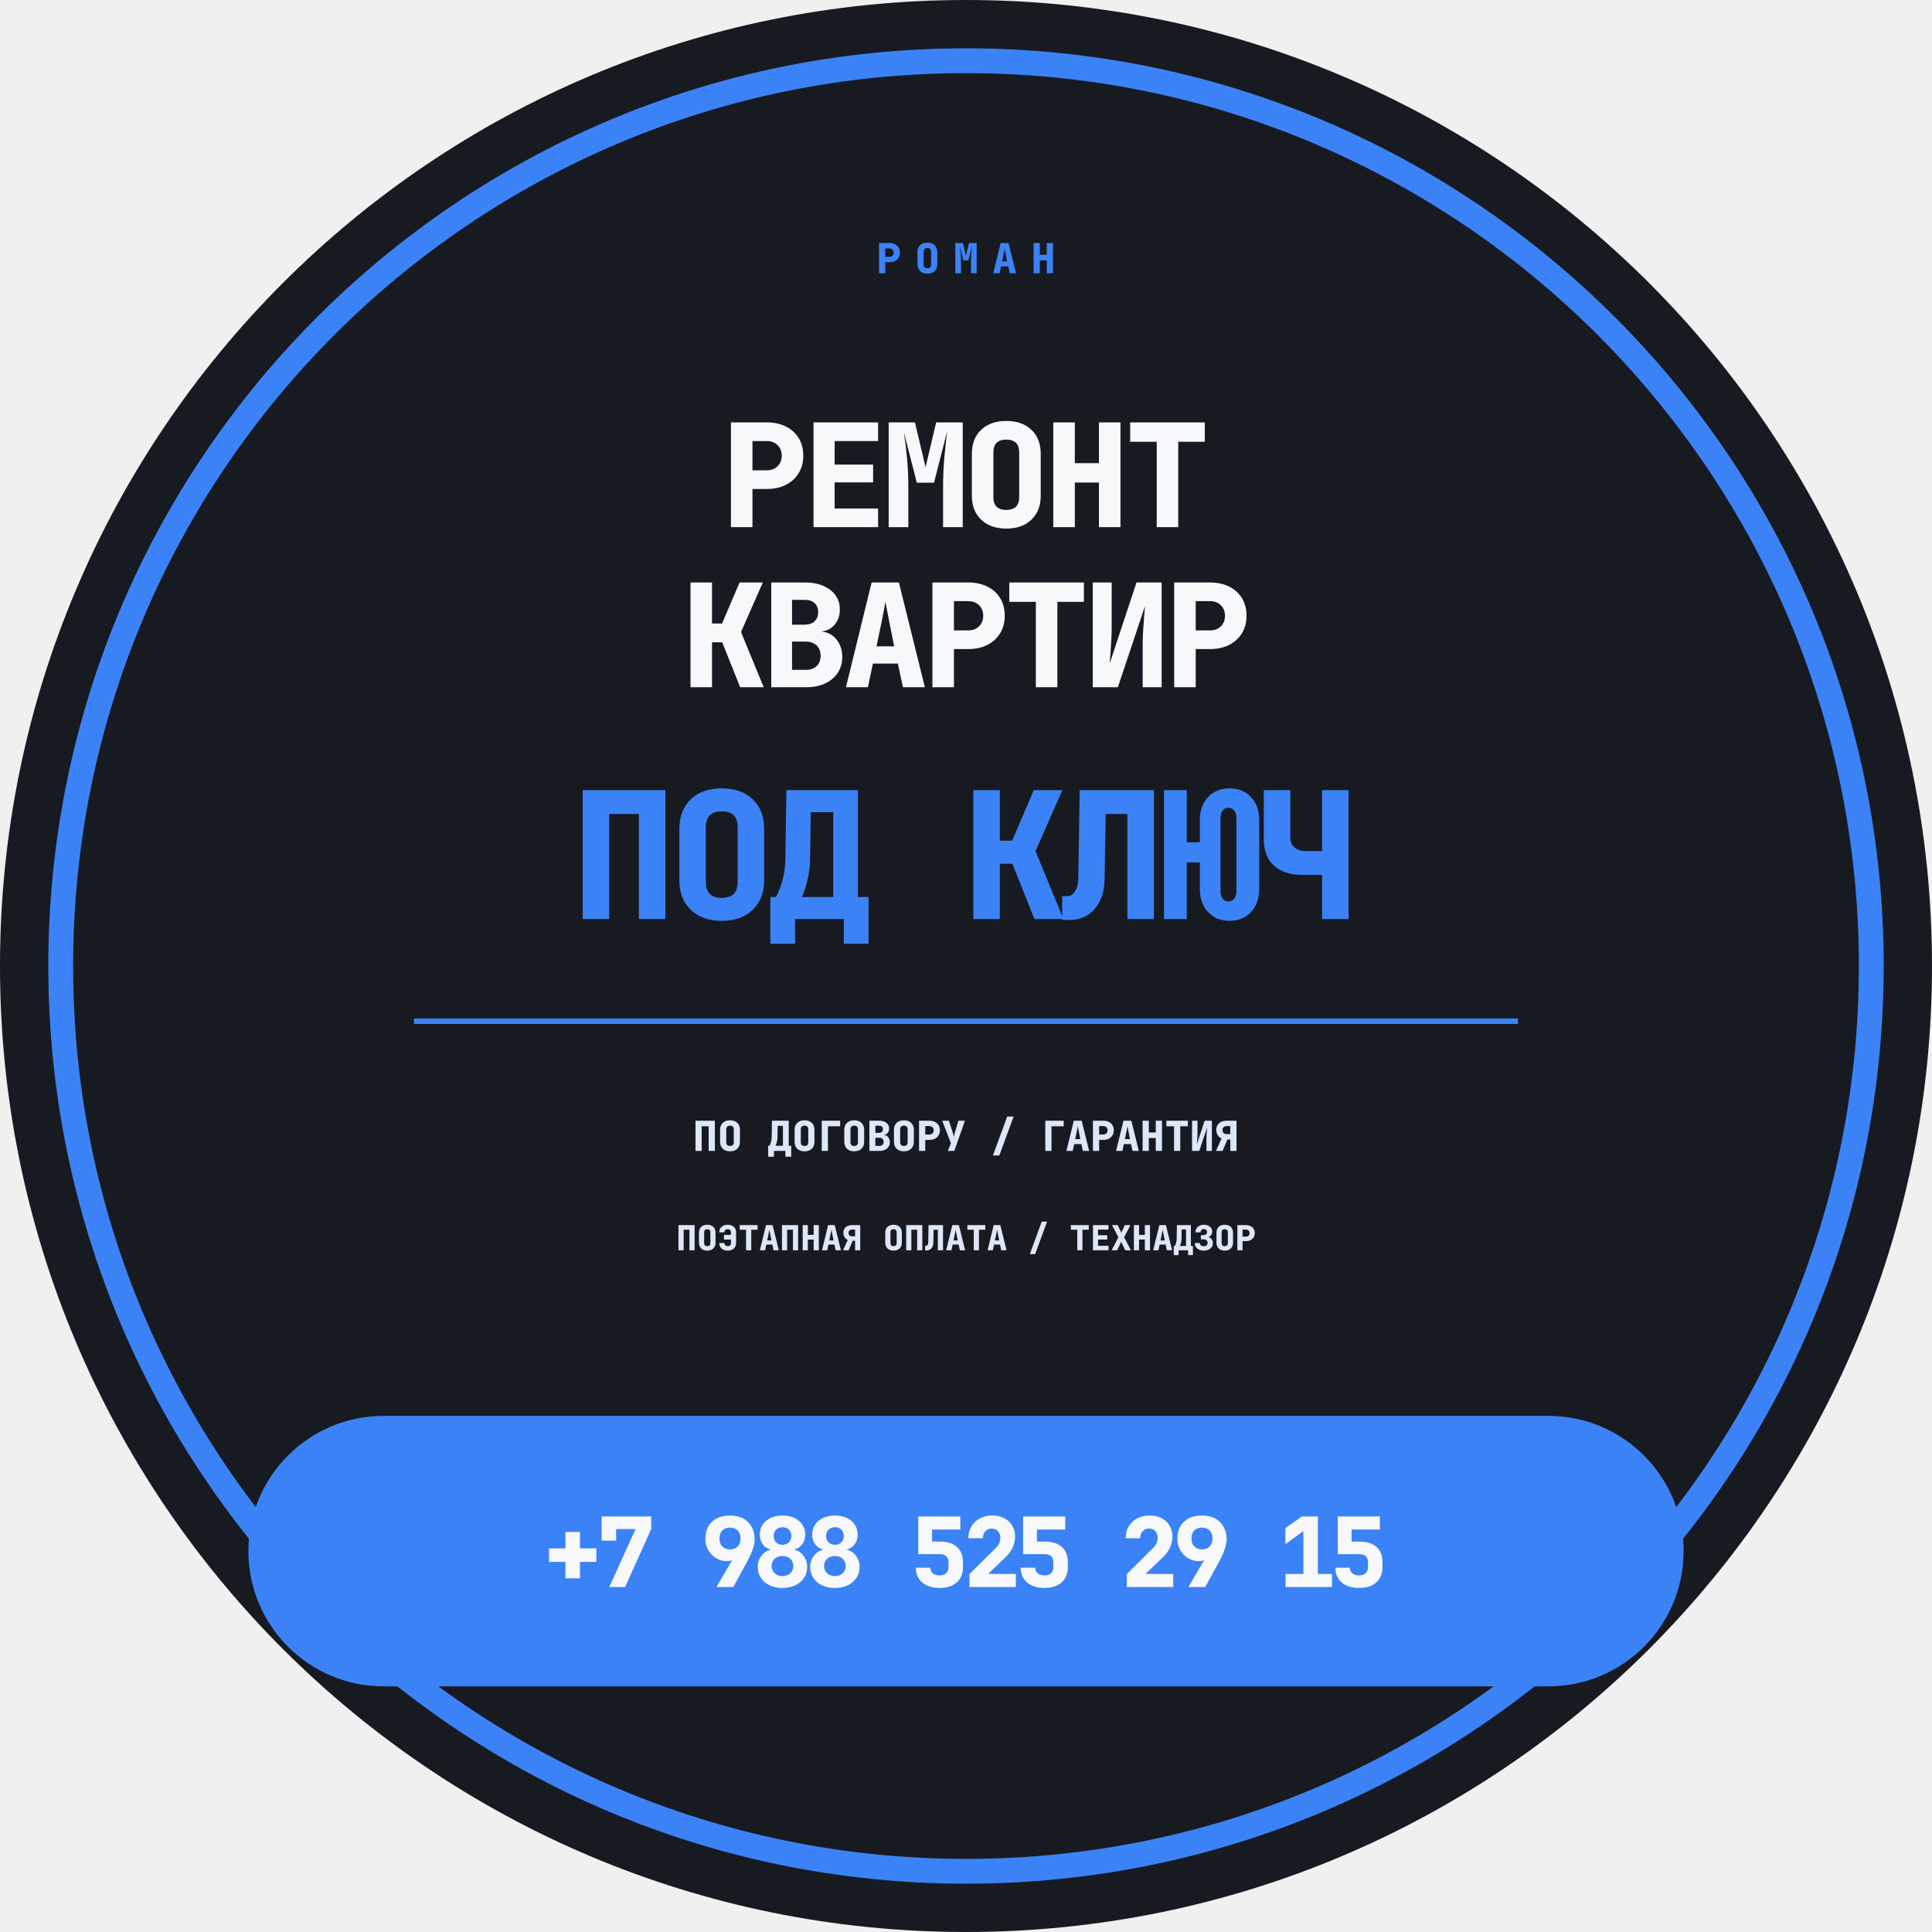
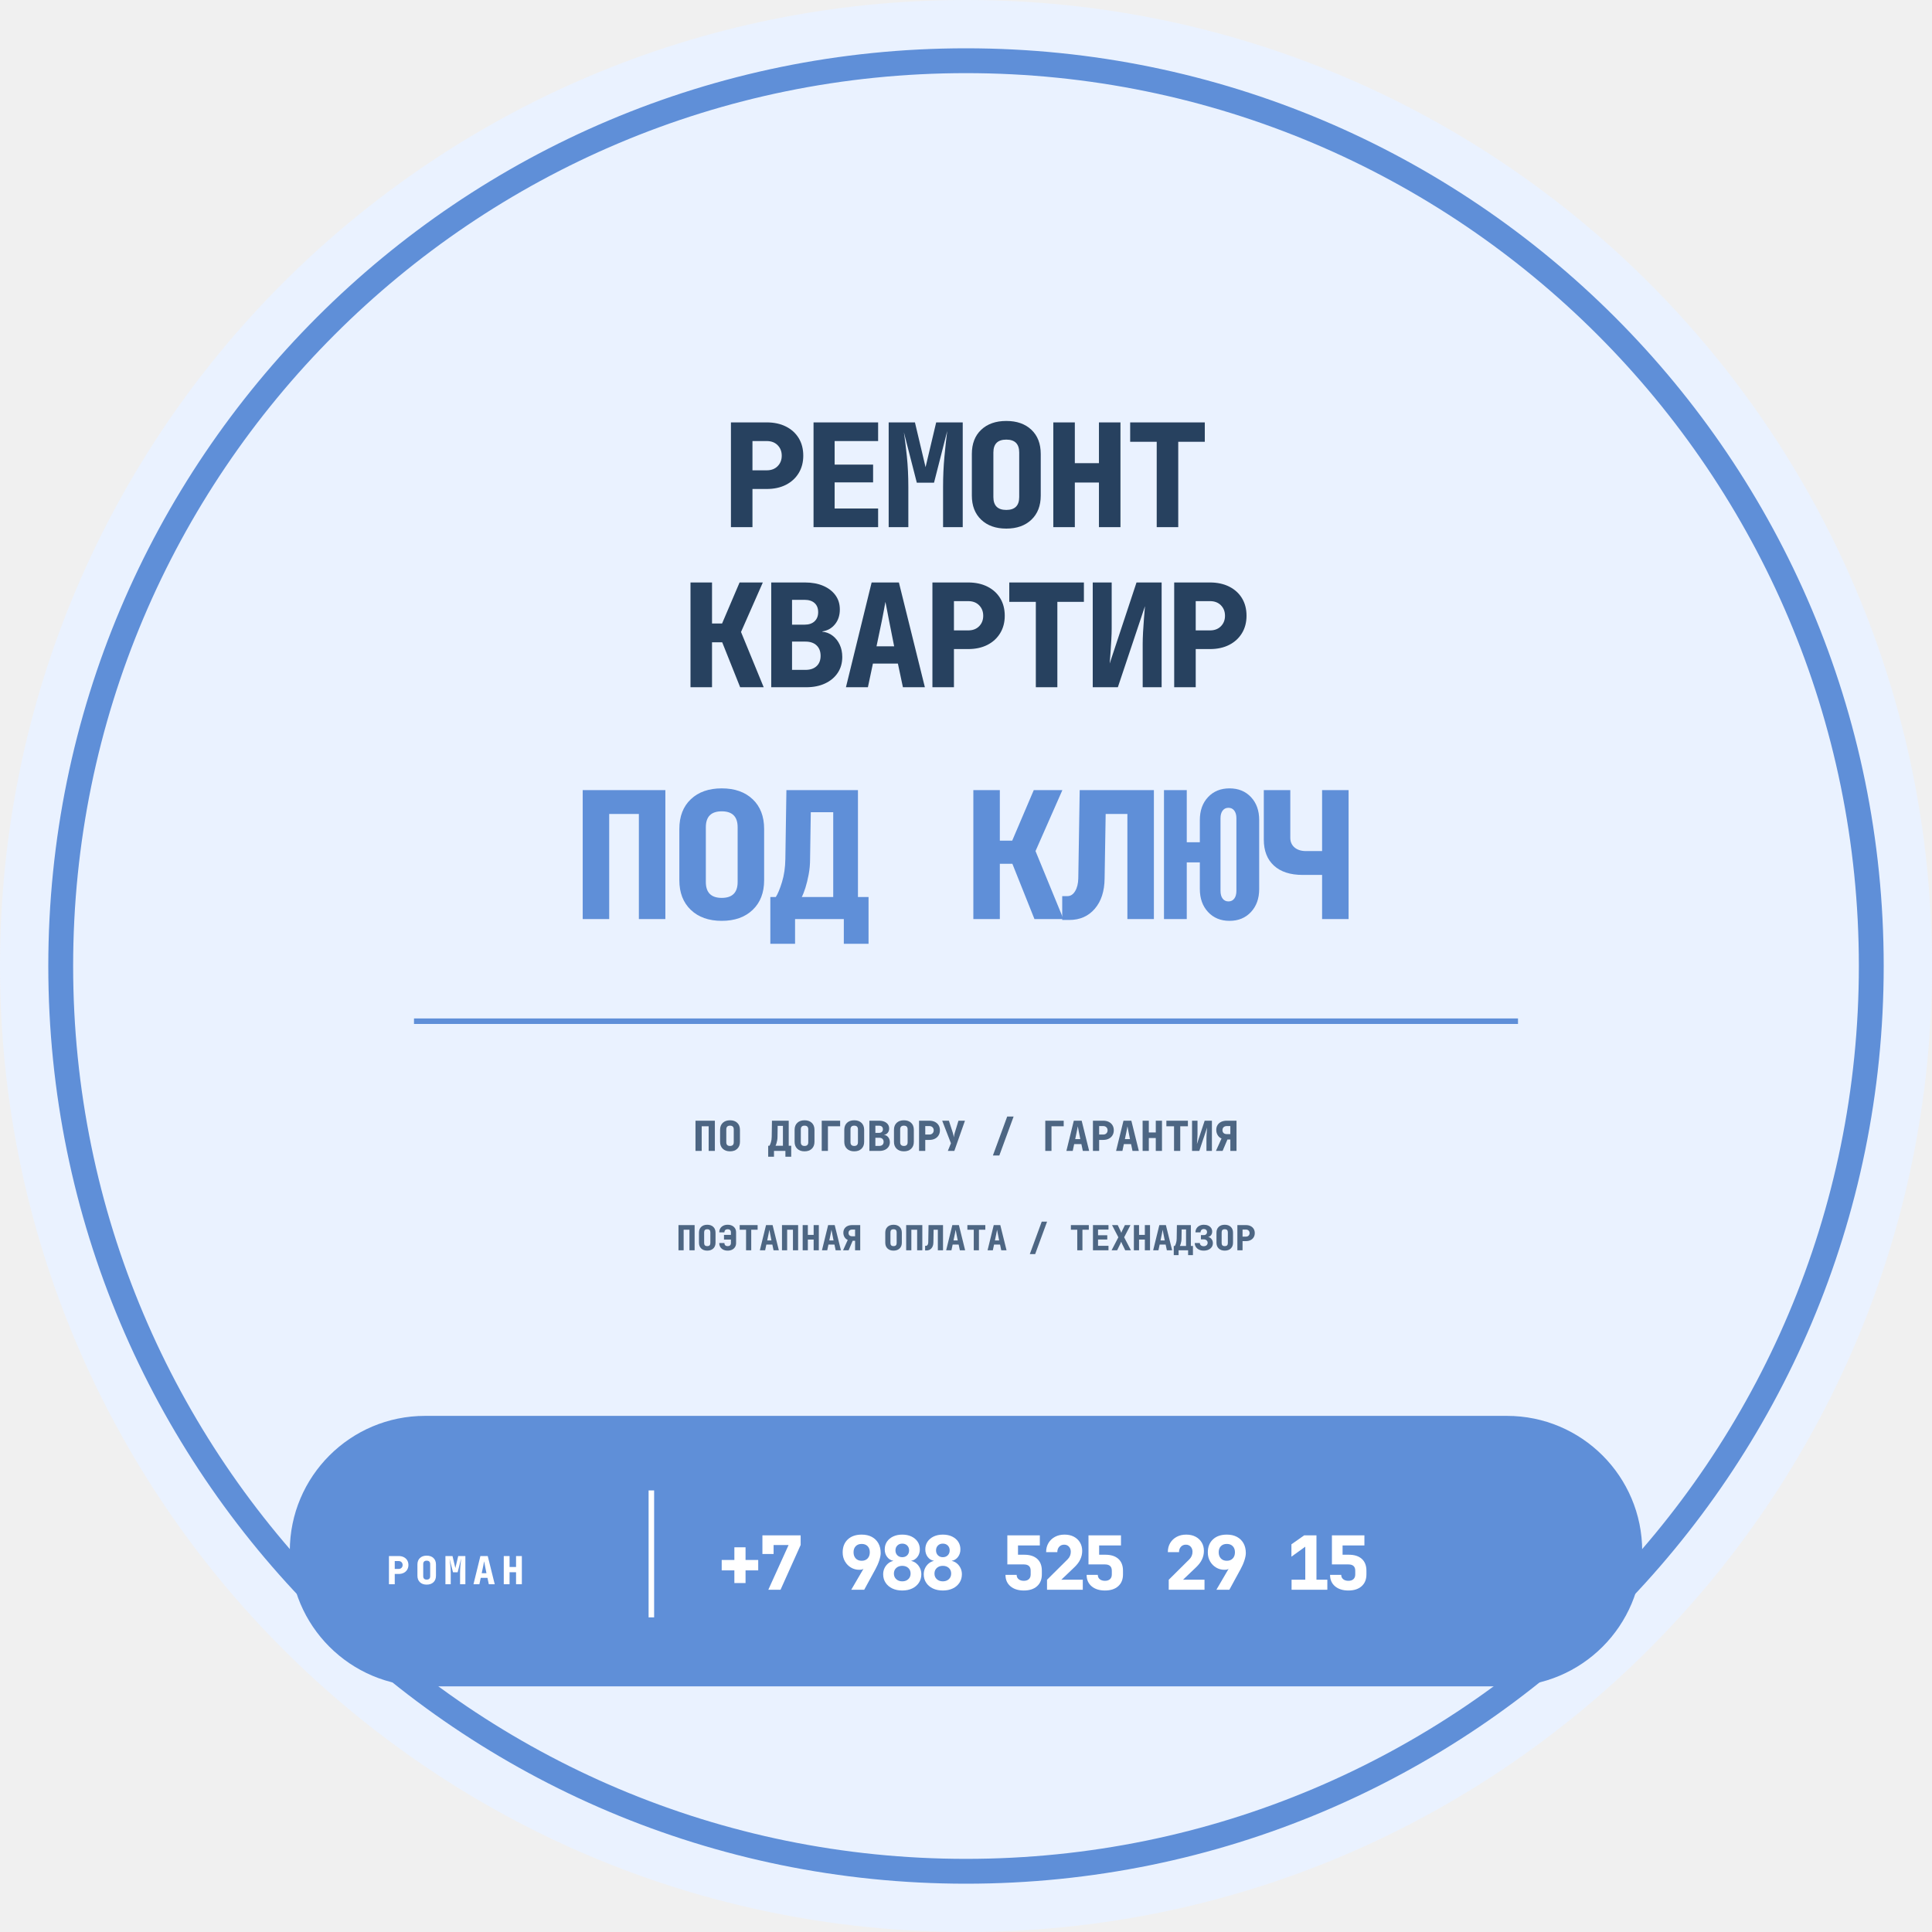
<svg xmlns="http://www.w3.org/2000/svg" width="700mm" height="700mm" viewBox="0 0 700 700">
  <defs>
    <clipPath id="round-cut">
      <circle cx="350" cy="350" r="350" />
    </clipPath>
  </defs>
  <g clip-path="url(#round-cut)">
-     <rect width="700" height="700" fill="#171A20" />
-     <circle cx="350" cy="350" r="328" fill="none" stroke="#3B82F6" stroke-width="9" />
-     <g fill="#3B82F6" transform="translate(317.5 99) scale(0.015 -0.015)" aria-label="РОМАН">
-       <path d="M66 0V730H315Q392 730 449.5 701.0Q507 672 538.5 620.0Q570 568 570 498Q570 429 538.0 376.5Q506 324 449.0 295.0Q392 266 315 266H216V0ZM216 396H315Q363 396 391.5 425.0Q420 454 420 498Q420 542 391.5 571.0Q363 600 315 600H216Z" transform="translate(0 0)" />
-       <path d="M300 -10Q190 -10 125.0 52.0Q60 114 60 220V510Q60 617 125.0 678.5Q190 740 300 740Q410 740 475.0 678.5Q540 617 540 510V220Q540 114 475.0 52.0Q410 -10 300 -10ZM300 120Q390 120 390 210V520Q390 610 300 610Q210 610 210 520V210Q210 120 300 120Z" transform="translate(933.3333 0)" />
-       <path d="M42 0V730H225L299 418L373 730H558V0H421V280Q421 390 430.5 491.5Q440 593 450 670L358 310H238L148 661Q158 596 168.5 495.5Q179 395 179 280V0Z" transform="translate(1866.667 0)" />
-       <path d="M25 0 204 730H394L575 0H422L387 165H213L178 0ZM238 285H361L326 461Q319 499 311.5 536.5Q304 574 300 595Q296 574 289.5 537.0Q283 500 275 462Z" transform="translate(2800 0)" />
-       <path d="M66 0V730H216V446H384V730H534V0H384V311H216V0Z" transform="translate(3733.333 0)" />
-     </g>
-     <g fill="#F7F8FA" transform="translate(261.4 191) scale(0.052 -0.052)" aria-label="РЕМОНТ">
+     <rect width="700" height="700" fill="#EAF2FF" />
+     <circle cx="350" cy="350" r="328" fill="none" stroke="#5F8FD8" stroke-width="9" />
+     <g fill="#27415F" transform="translate(261.4 191) scale(0.052 -0.052)" aria-label="РЕМОНТ">
      <path d="M66 0V730H315Q392 730 449.5 701.0Q507 672 538.5 620.0Q570 568 570 498Q570 429 538.0 376.5Q506 324 449.0 295.0Q392 266 315 266H216V0ZM216 396H315Q363 396 391.5 425.0Q420 454 420 498Q420 542 391.5 571.0Q363 600 315 600H216Z" transform="translate(0 0)" />
      <path d="M80 0V730H530V600H227V436H495V312H227V130H530V0Z" transform="translate(561.5385 0)" />
      <path d="M42 0V730H225L299 418L373 730H558V0H421V280Q421 390 430.5 491.5Q440 593 450 670L358 310H238L148 661Q158 596 168.5 495.5Q179 395 179 280V0Z" transform="translate(1123.077 0)" />
      <path d="M300 -10Q190 -10 125.0 52.0Q60 114 60 220V510Q60 617 125.0 678.5Q190 740 300 740Q410 740 475.0 678.5Q540 617 540 510V220Q540 114 475.0 52.0Q410 -10 300 -10ZM300 120Q390 120 390 210V520Q390 610 300 610Q210 610 210 520V210Q210 120 300 120Z" transform="translate(1684.615 0)" />
      <path d="M66 0V730H216V446H384V730H534V0H384V311H216V0Z" transform="translate(2246.154 0)" />
      <path d="M225 0V595H40V730H560V595H375V0Z" transform="translate(2807.692 0)" />
    </g>
-     <g fill="#F7F8FA" transform="translate(246.8 249) scale(0.052 -0.052)" aria-label="КВАРТИР">
+     <g fill="#27415F" transform="translate(246.8 249) scale(0.052 -0.052)" aria-label="КВАРТИР">
      <path d="M65 0V730H215V444H285L407 730H569L417 385L575 0H411L286 313H215V0Z" transform="translate(0 0)" />
      <path d="M66 0V730H301Q374 730 428.5 706.5Q483 683 513.5 641.0Q544 599 544 542Q544 480 510.0 438.5Q476 397 422 389V387Q463 383 494.5 358.5Q526 334 543.5 296.0Q561 258 561 211Q561 148 529.5 100.5Q498 53 441.5 26.5Q385 0 310 0ZM211 436H299Q343 436 368.0 459.5Q393 483 393 523Q393 564 368.0 586.5Q343 609 299 609H211ZM211 121H305Q354 121 382.0 147.0Q410 173 410 219Q410 265 382.0 291.5Q354 318 305 318H211Z" transform="translate(561.5385 0)" />
      <path d="M25 0 204 730H394L575 0H422L387 165H213L178 0ZM238 285H361L326 461Q319 499 311.5 536.5Q304 574 300 595Q296 574 289.5 537.0Q283 500 275 462Z" transform="translate(1123.077 0)" />
      <path d="M66 0V730H315Q392 730 449.5 701.0Q507 672 538.5 620.0Q570 568 570 498Q570 429 538.0 376.5Q506 324 449.0 295.0Q392 266 315 266H216V0ZM216 396H315Q363 396 391.5 425.0Q420 454 420 498Q420 542 391.5 571.0Q363 600 315 600H216Z" transform="translate(1684.615 0)" />
      <path d="M225 0V595H40V730H560V595H375V0Z" transform="translate(2246.154 0)" />
      <path d="M60 0V730H192V410Q192 376 189.5 331.0Q187 286 184.0 242.0Q181 198 178 165L365 730H540V0H408V300Q408 335 410.5 383.0Q413 431 417.0 480.0Q421 529 424 565L235 0Z" transform="translate(2807.692 0)" />
      <path d="M66 0V730H315Q392 730 449.5 701.0Q507 672 538.5 620.0Q570 568 570 498Q570 429 538.0 376.5Q506 324 449.0 295.0Q392 266 315 266H216V0ZM216 396H315Q363 396 391.5 425.0Q420 454 420 498Q420 542 391.5 571.0Q363 600 315 600H216Z" transform="translate(3369.231 0)" />
    </g>
-     <g fill="#3B82F6" transform="translate(206.9 333) scale(0.064 -0.064)" aria-label="ПОД КЛЮЧ">
+     <g fill="#5F8FD8" transform="translate(206.9 333) scale(0.064 -0.064)" aria-label="ПОД КЛЮЧ">
      <path d="M66 0V730H534V0H384V595H216V0Z" transform="translate(0 0)" />
      <path d="M300 -10Q190 -10 125.0 52.0Q60 114 60 220V510Q60 617 125.0 678.5Q190 740 300 740Q410 740 475.0 678.5Q540 617 540 510V220Q540 114 475.0 52.0Q410 -10 300 -10ZM300 120Q390 120 390 210V520Q390 610 300 610Q210 610 210 520V210Q210 120 300 120Z" transform="translate(553.125 0)" />
      <path d="M22 -140V125H53Q70 151 88.0 209.5Q106 268 107 340L113 730H518V125H578V-140H438V0H162V-140ZM200 125H378V605H251L247 341Q247 295 239.0 252.5Q231 210 220.5 177.0Q210 144 200 125Z" transform="translate(1106.25 0)" />
      <path d="M65 0V730H215V444H285L407 730H569L417 385L575 0H411L286 313H215V0Z" transform="translate(2212.5 0)" />
      <path d="M15 -5V130H45Q71 130 88.0 158.0Q105 186 106 230L114 730H534V0H384V595H261L255 230Q254 122 199.5 58.5Q145 -5 55 -5Z" transform="translate(2765.625 0)" />
      <path d="M409 -10Q334 -10 287.5 40.0Q241 90 241 170V321H167V0H38V730H167V435H241V561Q241 641 287.5 690.5Q334 740 409 740Q484 740 530.5 690.5Q577 641 577 561V170Q577 90 530.5 40.0Q484 -10 409 -10ZM403 100Q424 100 436.0 116.0Q448 132 448 160V571Q448 598 436.0 614.0Q424 630 403 630Q382 630 370.0 614.0Q358 598 358 571V160Q358 132 370.0 116.0Q382 100 403 100Z" transform="translate(3318.75 0)" />
      <path d="M380 0V250H270Q165 250 107.5 302.5Q50 355 50 450V730H200V460Q200 426 224.0 405.5Q248 385 289 385H380V730H530V0Z" transform="translate(3871.875 0)" />
    </g>
-     <rect x="150" y="369" width="400" height="2" fill="#3B82F6" />
-     <g fill="#DCE7F7" transform="translate(251 417) scale(0.015 -0.015)" aria-label="ПО ДОГОВОРУ / ГАРАНТИЯ">
+     <rect x="150" y="369" width="400" height="2" fill="#5F8FD8" />
+     <g fill="#4D6683" transform="translate(251 417) scale(0.015 -0.015)" aria-label="ПО ДОГОВОРУ / ГАРАНТИЯ">
      <path d="M66 0V730H534V0H384V595H216V0Z" transform="translate(0 0)" />
      <path d="M300 -10Q190 -10 125.0 52.0Q60 114 60 220V510Q60 617 125.0 678.5Q190 740 300 740Q410 740 475.0 678.5Q540 617 540 510V220Q540 114 475.0 52.0Q410 -10 300 -10ZM300 120Q390 120 390 210V520Q390 610 300 610Q210 610 210 520V210Q210 120 300 120Z" transform="translate(600 0)" />
      <path d="M22 -140V125H53Q70 151 88.0 209.5Q106 268 107 340L113 730H518V125H578V-140H438V0H162V-140ZM200 125H378V605H251L247 341Q247 295 239.0 252.5Q231 210 220.5 177.0Q210 144 200 125Z" transform="translate(1800 0)" />
      <path d="M300 -10Q190 -10 125.0 52.0Q60 114 60 220V510Q60 617 125.0 678.5Q190 740 300 740Q410 740 475.0 678.5Q540 617 540 510V220Q540 114 475.0 52.0Q410 -10 300 -10ZM300 120Q390 120 390 210V520Q390 610 300 610Q210 610 210 520V210Q210 120 300 120Z" transform="translate(2400 0)" />
      <path d="M115 0V730H560V595H265V0Z" transform="translate(3000 0)" />
      <path d="M300 -10Q190 -10 125.0 52.0Q60 114 60 220V510Q60 617 125.0 678.5Q190 740 300 740Q410 740 475.0 678.5Q540 617 540 510V220Q540 114 475.0 52.0Q410 -10 300 -10ZM300 120Q390 120 390 210V520Q390 610 300 610Q210 610 210 520V210Q210 120 300 120Z" transform="translate(3600 0)" />
      <path d="M66 0V730H301Q374 730 428.5 706.5Q483 683 513.5 641.0Q544 599 544 542Q544 480 510.0 438.5Q476 397 422 389V387Q463 383 494.5 358.5Q526 334 543.5 296.0Q561 258 561 211Q561 148 529.5 100.5Q498 53 441.5 26.5Q385 0 310 0ZM211 436H299Q343 436 368.0 459.5Q393 483 393 523Q393 564 368.0 586.5Q343 609 299 609H211ZM211 121H305Q354 121 382.0 147.0Q410 173 410 219Q410 265 382.0 291.5Q354 318 305 318H211Z" transform="translate(4200 0)" />
      <path d="M300 -10Q190 -10 125.0 52.0Q60 114 60 220V510Q60 617 125.0 678.5Q190 740 300 740Q410 740 475.0 678.5Q540 617 540 510V220Q540 114 475.0 52.0Q410 -10 300 -10ZM300 120Q390 120 390 210V520Q390 610 300 610Q210 610 210 520V210Q210 120 300 120Z" transform="translate(4800 0)" />
      <path d="M66 0V730H315Q392 730 449.5 701.0Q507 672 538.5 620.0Q570 568 570 498Q570 429 538.0 376.5Q506 324 449.0 295.0Q392 266 315 266H216V0ZM216 396H315Q363 396 391.5 425.0Q420 454 420 498Q420 542 391.5 571.0Q363 600 315 600H216Z" transform="translate(5400 0)" />
      <path d="M161 0 236 185 25 730H187L283 433Q291 409 297.5 378.0Q304 347 307 327Q309 347 314.5 378.5Q320 410 327 433L418 730H575L318 0Z" transform="translate(6000 0)" />
      <path d="M50 -110 395 830H550L205 -110Z" transform="translate(7200 0)" />
      <path d="M115 0V730H560V595H265V0Z" transform="translate(8400 0)" />
      <path d="M25 0 204 730H394L575 0H422L387 165H213L178 0ZM238 285H361L326 461Q319 499 311.5 536.5Q304 574 300 595Q296 574 289.5 537.0Q283 500 275 462Z" transform="translate(9000 0)" />
      <path d="M66 0V730H315Q392 730 449.5 701.0Q507 672 538.5 620.0Q570 568 570 498Q570 429 538.0 376.5Q506 324 449.0 295.0Q392 266 315 266H216V0ZM216 396H315Q363 396 391.5 425.0Q420 454 420 498Q420 542 391.5 571.0Q363 600 315 600H216Z" transform="translate(9600 0)" />
      <path d="M25 0 204 730H394L575 0H422L387 165H213L178 0ZM238 285H361L326 461Q319 499 311.5 536.5Q304 574 300 595Q296 574 289.5 537.0Q283 500 275 462Z" transform="translate(10200 0)" />
      <path d="M66 0V730H216V446H384V730H534V0H384V311H216V0Z" transform="translate(10800 0)" />
      <path d="M225 0V595H40V730H560V595H375V0Z" transform="translate(11400 0)" />
      <path d="M60 0V730H192V410Q192 376 189.5 331.0Q187 286 184.0 242.0Q181 198 178 165L365 730H540V0H408V300Q408 335 410.5 383.0Q413 431 417.0 480.0Q421 529 424 565L235 0Z" transform="translate(12000 0)" />
      <path d="M37 0 172 300Q114 324 79.5 380.5Q45 437 45 508Q45 576 76.5 626.0Q108 676 165.5 703.0Q223 730 300 730H534V0H385V276H315L198 0ZM300 406H385V600H300Q251 600 223.0 574.0Q195 548 195 501Q195 456 223.0 431.0Q251 406 300 406Z" transform="translate(12600 0)" />
    </g>
-     <g fill="#DCE7F7" transform="translate(245 453) scale(0.0125 -0.0125)" aria-label="ПОЭТАПНАЯ ОПЛАТА / ТЕХНАДЗОР">
+     <g fill="#4D6683" transform="translate(245 453) scale(0.0125 -0.0125)" aria-label="ПОЭТАПНАЯ ОПЛАТА / ТЕХНАДЗОР">
      <path d="M66 0V730H534V0H384V595H216V0Z" transform="translate(0 0)" />
      <path d="M300 -10Q190 -10 125.0 52.0Q60 114 60 220V510Q60 617 125.0 678.5Q190 740 300 740Q410 740 475.0 678.5Q540 617 540 510V220Q540 114 475.0 52.0Q410 -10 300 -10ZM300 120Q390 120 390 210V520Q390 610 300 610Q210 610 210 520V210Q210 120 300 120Z" transform="translate(600 0)" />
      <path d="M48 210H198Q198 167 222.5 143.5Q247 120 292 120Q337 120 361.5 143.5Q386 167 386 210V311H185V446H386V520Q386 564 361.5 587.0Q337 610 292 610Q247 610 222.5 587.0Q198 564 198 520H48Q48 587 78.5 636.0Q109 685 164.0 712.5Q219 740 292 740Q366 740 420.5 712.5Q475 685 505.5 636.0Q536 587 536 520V210Q536 144 505.5 94.5Q475 45 420.5 17.5Q366 -10 292 -10Q219 -10 164.0 17.5Q109 45 78.5 94.5Q48 144 48 210Z" transform="translate(1200 0)" />
      <path d="M225 0V595H40V730H560V595H375V0Z" transform="translate(1800 0)" />
      <path d="M25 0 204 730H394L575 0H422L387 165H213L178 0ZM238 285H361L326 461Q319 499 311.5 536.5Q304 574 300 595Q296 574 289.5 537.0Q283 500 275 462Z" transform="translate(2400 0)" />
      <path d="M66 0V730H534V0H384V595H216V0Z" transform="translate(3000 0)" />
      <path d="M66 0V730H216V446H384V730H534V0H384V311H216V0Z" transform="translate(3600 0)" />
      <path d="M25 0 204 730H394L575 0H422L387 165H213L178 0ZM238 285H361L326 461Q319 499 311.5 536.5Q304 574 300 595Q296 574 289.5 537.0Q283 500 275 462Z" transform="translate(4200 0)" />
      <path d="M37 0 172 300Q114 324 79.5 380.5Q45 437 45 508Q45 576 76.5 626.0Q108 676 165.5 703.0Q223 730 300 730H534V0H385V276H315L198 0ZM300 406H385V600H300Q251 600 223.0 574.0Q195 548 195 501Q195 456 223.0 431.0Q251 406 300 406Z" transform="translate(4800 0)" />
      <path d="M300 -10Q190 -10 125.0 52.0Q60 114 60 220V510Q60 617 125.0 678.5Q190 740 300 740Q410 740 475.0 678.5Q540 617 540 510V220Q540 114 475.0 52.0Q410 -10 300 -10ZM300 120Q390 120 390 210V520Q390 610 300 610Q210 610 210 520V210Q210 120 300 120Z" transform="translate(6000 0)" />
      <path d="M66 0V730H534V0H384V595H216V0Z" transform="translate(6600 0)" />
      <path d="M15 -5V130H45Q71 130 88.0 158.0Q105 186 106 230L114 730H534V0H384V595H261L255 230Q254 122 199.5 58.5Q145 -5 55 -5Z" transform="translate(7200 0)" />
      <path d="M25 0 204 730H394L575 0H422L387 165H213L178 0ZM238 285H361L326 461Q319 499 311.5 536.5Q304 574 300 595Q296 574 289.5 537.0Q283 500 275 462Z" transform="translate(7800 0)" />
      <path d="M225 0V595H40V730H560V595H375V0Z" transform="translate(8400 0)" />
      <path d="M25 0 204 730H394L575 0H422L387 165H213L178 0ZM238 285H361L326 461Q319 499 311.5 536.5Q304 574 300 595Q296 574 289.5 537.0Q283 500 275 462Z" transform="translate(9000 0)" />
      <path d="M50 -110 395 830H550L205 -110Z" transform="translate(10200 0)" />
      <path d="M225 0V595H40V730H560V595H375V0Z" transform="translate(11400 0)" />
      <path d="M80 0V730H530V600H227V436H495V312H227V130H530V0Z" transform="translate(12000 0)" />
      <path d="M20 0 216 377 33 730H198L274 570Q285 548 292.5 530.0Q300 512 302 504Q304 512 311.0 530.0Q318 548 328 570L406 730H567L384 377L580 0H415L327 180Q317 202 309.0 221.0Q301 240 297 250Q294 240 287.0 221.0Q280 202 269 180L181 0Z" transform="translate(12600 0)" />
      <path d="M66 0V730H216V446H384V730H534V0H384V311H216V0Z" transform="translate(13200 0)" />
      <path d="M25 0 204 730H394L575 0H422L387 165H213L178 0ZM238 285H361L326 461Q319 499 311.5 536.5Q304 574 300 595Q296 574 289.5 537.0Q283 500 275 462Z" transform="translate(13800 0)" />
      <path d="M22 -140V125H53Q70 151 88.0 209.5Q106 268 107 340L113 730H518V125H578V-140H438V0H162V-140ZM200 125H378V605H251L247 341Q247 295 239.0 252.5Q231 210 220.5 177.0Q210 144 200 125Z" transform="translate(14400 0)" />
      <path d="M291 -10Q214 -10 155.5 18.0Q97 46 64.0 95.5Q31 145 31 210H178Q178 169 209.5 143.5Q241 118 291 118Q341 118 372.5 145.5Q404 173 404 217Q404 261 372.5 288.5Q341 316 291 316H209V440H293Q334 440 360.0 464.5Q386 489 386 529Q386 568 360.0 592.0Q334 616 293 616Q251 616 224.5 589.5Q198 563 198 520H51Q51 585 82.0 634.5Q113 684 168.0 712.0Q223 740 295 740Q367 740 421.0 715.0Q475 690 505.5 645.0Q536 600 536 541Q536 482 504.0 439.5Q472 397 421 388V386Q481 373 518.5 323.0Q556 273 556 207Q556 143 522.5 94.0Q489 45 429.5 17.5Q370 -10 291 -10Z" transform="translate(15000 0)" />
      <path d="M300 -10Q190 -10 125.0 52.0Q60 114 60 220V510Q60 617 125.0 678.5Q190 740 300 740Q410 740 475.0 678.5Q540 617 540 510V220Q540 114 475.0 52.0Q410 -10 300 -10ZM300 120Q390 120 390 210V520Q390 610 300 610Q210 610 210 520V210Q210 120 300 120Z" transform="translate(15600 0)" />
      <path d="M66 0V730H315Q392 730 449.5 701.0Q507 672 538.5 620.0Q570 568 570 498Q570 429 538.0 376.5Q506 324 449.0 295.0Q392 266 315 266H216V0ZM216 396H315Q363 396 391.5 425.0Q420 454 420 498Q420 542 391.5 571.0Q363 600 315 600H216Z" transform="translate(16200 0)" />
    </g>
-     <rect x="90" y="513" width="520" height="98" rx="49" fill="#3B82F6" />
-     <g fill="#F7F8FA" transform="translate(197 575) scale(0.035 -0.035)" aria-label="+7 988 525 29 15">
+     <rect x="105" y="513" width="490" height="98" rx="49" fill="#5F8FD8" />
+     <g fill="#FFFFFF" transform="translate(140 574) scale(0.014 -0.014)" aria-label="РОМАН">
+       <path d="M66 0V730H315Q392 730 449.5 701.0Q507 672 538.5 620.0Q570 568 570 498Q570 429 538.0 376.5Q506 324 449.0 295.0Q392 266 315 266H216V0ZM216 396H315Q363 396 391.5 425.0Q420 454 420 498Q420 542 391.5 571.0Q363 600 315 600H216Z" transform="translate(0 0)" />
+       <path d="M300 -10Q190 -10 125.0 52.0Q60 114 60 220V510Q60 617 125.0 678.5Q190 740 300 740Q410 740 475.0 678.5Q540 617 540 510V220Q540 114 475.0 52.0Q410 -10 300 -10ZM300 120Q390 120 390 210V520Q390 610 300 610Q210 610 210 520V210Q210 120 300 120Z" transform="translate(742.8571 0)" />
+       <path d="M42 0V730H225L299 418L373 730H558V0H421V280Q421 390 430.5 491.5Q440 593 450 670L358 310H238L148 661Q158 596 168.5 495.5Q179 395 179 280V0Z" transform="translate(1485.714 0)" />
+       <path d="M25 0 204 730H394L575 0H422L387 165H213L178 0ZM238 285H361L326 461Q319 499 311.5 536.5Q304 574 300 595Q296 574 289.5 537.0Q283 500 275 462Z" transform="translate(2228.571 0)" />
+       <path d="M66 0V730H216V446H384V730H534V0H384V311H216V0Z" transform="translate(2971.429 0)" />
+     </g>
+     <rect x="235" y="540" width="2" height="46" fill="#FFFFFF" />
+     <g fill="#FFFFFF" transform="translate(260 576) scale(0.027 -0.027)" aria-label="+7 988 525 29 15">
      <path d="M225 90V260H55V400H225V570H375V400H545V260H375V90Z" transform="translate(0 0)" />
-       <path d="M136 0 408 600H207V480H57V730H570V601L300 0Z" transform="translate(542.8571 0)" />
-       <path d="M160 0 324 281Q316 276 305.5 272.0Q295 268 266 268Q208 268 157.5 297.5Q107 327 76.0 380.0Q45 433 45 501Q45 611 113.5 675.5Q182 740 300 740Q379 740 436.0 709.5Q493 679 524.0 623.5Q555 568 555 492Q555 452 536.0 393.5Q517 335 484 275L334 0ZM300 389Q350 389 379.5 420.0Q409 451 409 503Q409 555 379.5 585.0Q350 615 300 615Q250 615 220.5 585.0Q191 555 191 503Q191 451 220.5 420.0Q250 389 300 389Z" transform="translate(1628.571 0)" />
-       <path d="M300 -10Q224 -10 166.5 17.5Q109 45 76.5 94.5Q44 144 44 208Q44 252 61.5 289.0Q79 326 109.5 352.0Q140 378 179 387V389Q129 398 97.0 440.5Q65 483 65 542Q65 601 95.0 645.5Q125 690 178.0 715.0Q231 740 300 740Q370 740 423.0 715.0Q476 690 506.0 645.5Q536 601 536 542Q536 483 503.5 440.5Q471 398 421 389V387Q461 378 491.0 352.0Q521 326 538.5 289.0Q556 252 556 208Q556 144 523.5 94.5Q491 45 433.5 17.5Q376 -10 300 -10ZM300 437Q341 437 366.5 462.5Q392 488 392 528Q392 569 366.5 594.0Q341 619 300 619Q260 619 234.5 594.0Q209 569 209 528Q209 488 234.5 462.5Q260 437 300 437ZM300 113Q350 113 381.0 142.0Q412 171 412 217Q412 264 381.0 292.5Q350 321 300 321Q251 321 219.5 292.5Q188 264 188 217Q188 171 219.5 142.0Q251 113 300 113Z" transform="translate(2171.429 0)" />
-       <path d="M300 -10Q224 -10 166.5 17.5Q109 45 76.5 94.5Q44 144 44 208Q44 252 61.5 289.0Q79 326 109.5 352.0Q140 378 179 387V389Q129 398 97.0 440.5Q65 483 65 542Q65 601 95.0 645.5Q125 690 178.0 715.0Q231 740 300 740Q370 740 423.0 715.0Q476 690 506.0 645.5Q536 601 536 542Q536 483 503.5 440.5Q471 398 421 389V387Q461 378 491.0 352.0Q521 326 538.5 289.0Q556 252 556 208Q556 144 523.5 94.5Q491 45 433.5 17.5Q376 -10 300 -10ZM300 437Q341 437 366.5 462.5Q392 488 392 528Q392 569 366.5 594.0Q341 619 300 619Q260 619 234.5 594.0Q209 569 209 528Q209 488 234.5 462.5Q260 437 300 437ZM300 113Q350 113 381.0 142.0Q412 171 412 217Q412 264 381.0 292.5Q350 321 300 321Q251 321 219.5 292.5Q188 264 188 217Q188 171 219.5 142.0Q251 113 300 113Z" transform="translate(2714.286 0)" />
-       <path d="M298 -10Q186 -10 119.0 46.5Q52 103 52 200H202Q202 163 228.5 141.5Q255 120 298 120Q342 120 366.0 142.5Q390 165 390 205V256Q390 340 298 340H77V730H513V595H220V470H304Q417 470 478.5 414.0Q540 358 540 256V205Q540 105 475.5 47.5Q411 -10 298 -10Z" transform="translate(3800 0)" />
-       <path d="M65 0V134L342 409Q384 451 384 510Q384 551 359.5 578.0Q335 605 295 605Q254 605 228.5 577.0Q203 549 203 505H53Q53 575 84.5 627.5Q116 680 171.5 710.0Q227 740 300 740Q371 740 424.0 712.5Q477 685 507.0 635.5Q537 586 537 521Q537 463 512.0 408.5Q487 354 431 301L257 135H545V0Z" transform="translate(4342.857 0)" />
-       <path d="M298 -10Q186 -10 119.0 46.5Q52 103 52 200H202Q202 163 228.5 141.5Q255 120 298 120Q342 120 366.0 142.5Q390 165 390 205V256Q390 340 298 340H77V730H513V595H220V470H304Q417 470 478.5 414.0Q540 358 540 256V205Q540 105 475.5 47.5Q411 -10 298 -10Z" transform="translate(4885.714 0)" />
-       <path d="M65 0V134L342 409Q384 451 384 510Q384 551 359.5 578.0Q335 605 295 605Q254 605 228.5 577.0Q203 549 203 505H53Q53 575 84.5 627.5Q116 680 171.5 710.0Q227 740 300 740Q371 740 424.0 712.5Q477 685 507.0 635.5Q537 586 537 521Q537 463 512.0 408.5Q487 354 431 301L257 135H545V0Z" transform="translate(5971.429 0)" />
-       <path d="M160 0 324 281Q316 276 305.5 272.0Q295 268 266 268Q208 268 157.5 297.5Q107 327 76.0 380.0Q45 433 45 501Q45 611 113.5 675.5Q182 740 300 740Q379 740 436.0 709.5Q493 679 524.0 623.5Q555 568 555 492Q555 452 536.0 393.5Q517 335 484 275L334 0ZM300 389Q350 389 379.5 420.0Q409 451 409 503Q409 555 379.5 585.0Q350 615 300 615Q250 615 220.5 585.0Q191 555 191 503Q191 451 220.5 420.0Q250 389 300 389Z" transform="translate(6514.286 0)" />
-       <path d="M80 0V135H264V578L78 444V610L249 730H414V135H560V0Z" transform="translate(7600 0)" />
-       <path d="M298 -10Q186 -10 119.0 46.5Q52 103 52 200H202Q202 163 228.5 141.5Q255 120 298 120Q342 120 366.0 142.5Q390 165 390 205V256Q390 340 298 340H77V730H513V595H220V470H304Q417 470 478.5 414.0Q540 358 540 256V205Q540 105 475.5 47.5Q411 -10 298 -10Z" transform="translate(8142.857 0)" />
+       <path d="M136 0 408 600H207V480H57V730H570V601L300 0Z" transform="translate(544.4444 0)" />
+       <path d="M160 0 324 281Q316 276 305.5 272.0Q295 268 266 268Q208 268 157.5 297.5Q107 327 76.0 380.0Q45 433 45 501Q45 611 113.5 675.5Q182 740 300 740Q379 740 436.0 709.5Q493 679 524.0 623.5Q555 568 555 492Q555 452 536.0 393.5Q517 335 484 275L334 0ZM300 389Q350 389 379.5 420.0Q409 451 409 503Q409 555 379.5 585.0Q350 615 300 615Q250 615 220.5 585.0Q191 555 191 503Q191 451 220.5 420.0Q250 389 300 389Z" transform="translate(1633.333 0)" />
+       <path d="M300 -10Q224 -10 166.5 17.5Q109 45 76.5 94.5Q44 144 44 208Q44 252 61.5 289.0Q79 326 109.5 352.0Q140 378 179 387V389Q129 398 97.0 440.5Q65 483 65 542Q65 601 95.0 645.5Q125 690 178.0 715.0Q231 740 300 740Q370 740 423.0 715.0Q476 690 506.0 645.5Q536 601 536 542Q536 483 503.5 440.5Q471 398 421 389V387Q461 378 491.0 352.0Q521 326 538.5 289.0Q556 252 556 208Q556 144 523.5 94.5Q491 45 433.5 17.5Q376 -10 300 -10ZM300 437Q341 437 366.5 462.5Q392 488 392 528Q392 569 366.5 594.0Q341 619 300 619Q260 619 234.5 594.0Q209 569 209 528Q209 488 234.5 462.5Q260 437 300 437ZM300 113Q350 113 381.0 142.0Q412 171 412 217Q412 264 381.0 292.5Q350 321 300 321Q251 321 219.5 292.5Q188 264 188 217Q188 171 219.5 142.0Q251 113 300 113Z" transform="translate(2177.778 0)" />
+       <path d="M300 -10Q224 -10 166.5 17.5Q109 45 76.5 94.5Q44 144 44 208Q44 252 61.5 289.0Q79 326 109.5 352.0Q140 378 179 387V389Q129 398 97.0 440.5Q65 483 65 542Q65 601 95.0 645.5Q125 690 178.0 715.0Q231 740 300 740Q370 740 423.0 715.0Q476 690 506.0 645.5Q536 601 536 542Q536 483 503.5 440.5Q471 398 421 389V387Q461 378 491.0 352.0Q521 326 538.5 289.0Q556 252 556 208Q556 144 523.5 94.5Q491 45 433.5 17.5Q376 -10 300 -10ZM300 437Q341 437 366.5 462.5Q392 488 392 528Q392 569 366.5 594.0Q341 619 300 619Q260 619 234.5 594.0Q209 569 209 528Q209 488 234.5 462.5Q260 437 300 437ZM300 113Q350 113 381.0 142.0Q412 171 412 217Q412 264 381.0 292.5Q350 321 300 321Q251 321 219.5 292.5Q188 264 188 217Q188 171 219.5 142.0Q251 113 300 113Z" transform="translate(2722.222 0)" />
+       <path d="M298 -10Q186 -10 119.0 46.5Q52 103 52 200H202Q202 163 228.5 141.5Q255 120 298 120Q342 120 366.0 142.5Q390 165 390 205V256Q390 340 298 340H77V730H513V595H220V470H304Q417 470 478.5 414.0Q540 358 540 256V205Q540 105 475.5 47.5Q411 -10 298 -10Z" transform="translate(3811.111 0)" />
+       <path d="M65 0V134L342 409Q384 451 384 510Q384 551 359.5 578.0Q335 605 295 605Q254 605 228.5 577.0Q203 549 203 505H53Q53 575 84.5 627.5Q116 680 171.5 710.0Q227 740 300 740Q371 740 424.0 712.5Q477 685 507.0 635.5Q537 586 537 521Q537 463 512.0 408.5Q487 354 431 301L257 135H545V0Z" transform="translate(4355.556 0)" />
+       <path d="M298 -10Q186 -10 119.0 46.5Q52 103 52 200H202Q202 163 228.5 141.5Q255 120 298 120Q342 120 366.0 142.5Q390 165 390 205V256Q390 340 298 340H77V730H513V595H220V470H304Q417 470 478.5 414.0Q540 358 540 256V205Q540 105 475.5 47.5Q411 -10 298 -10Z" transform="translate(4900 0)" />
+       <path d="M65 0V134L342 409Q384 451 384 510Q384 551 359.5 578.0Q335 605 295 605Q254 605 228.5 577.0Q203 549 203 505H53Q53 575 84.5 627.5Q116 680 171.5 710.0Q227 740 300 740Q371 740 424.0 712.5Q477 685 507.0 635.5Q537 586 537 521Q537 463 512.0 408.5Q487 354 431 301L257 135H545V0Z" transform="translate(5988.889 0)" />
+       <path d="M160 0 324 281Q316 276 305.5 272.0Q295 268 266 268Q208 268 157.5 297.5Q107 327 76.0 380.0Q45 433 45 501Q45 611 113.5 675.5Q182 740 300 740Q379 740 436.0 709.5Q493 679 524.0 623.5Q555 568 555 492Q555 452 536.0 393.5Q517 335 484 275L334 0ZM300 389Q350 389 379.5 420.0Q409 451 409 503Q409 555 379.5 585.0Q350 615 300 615Q250 615 220.5 585.0Q191 555 191 503Q191 451 220.5 420.0Q250 389 300 389Z" transform="translate(6533.333 0)" />
+       <path d="M80 0V135H264V578L78 444V610L249 730H414V135H560V0Z" transform="translate(7622.222 0)" />
+       <path d="M298 -10Q186 -10 119.0 46.5Q52 103 52 200H202Q202 163 228.5 141.5Q255 120 298 120Q342 120 366.0 142.5Q390 165 390 205V256Q390 340 298 340H77V730H513V595H220V470H304Q417 470 478.5 414.0Q540 358 540 256V205Q540 105 475.5 47.5Q411 -10 298 -10Z" transform="translate(8166.667 0)" />
    </g>
  </g>
</svg>
